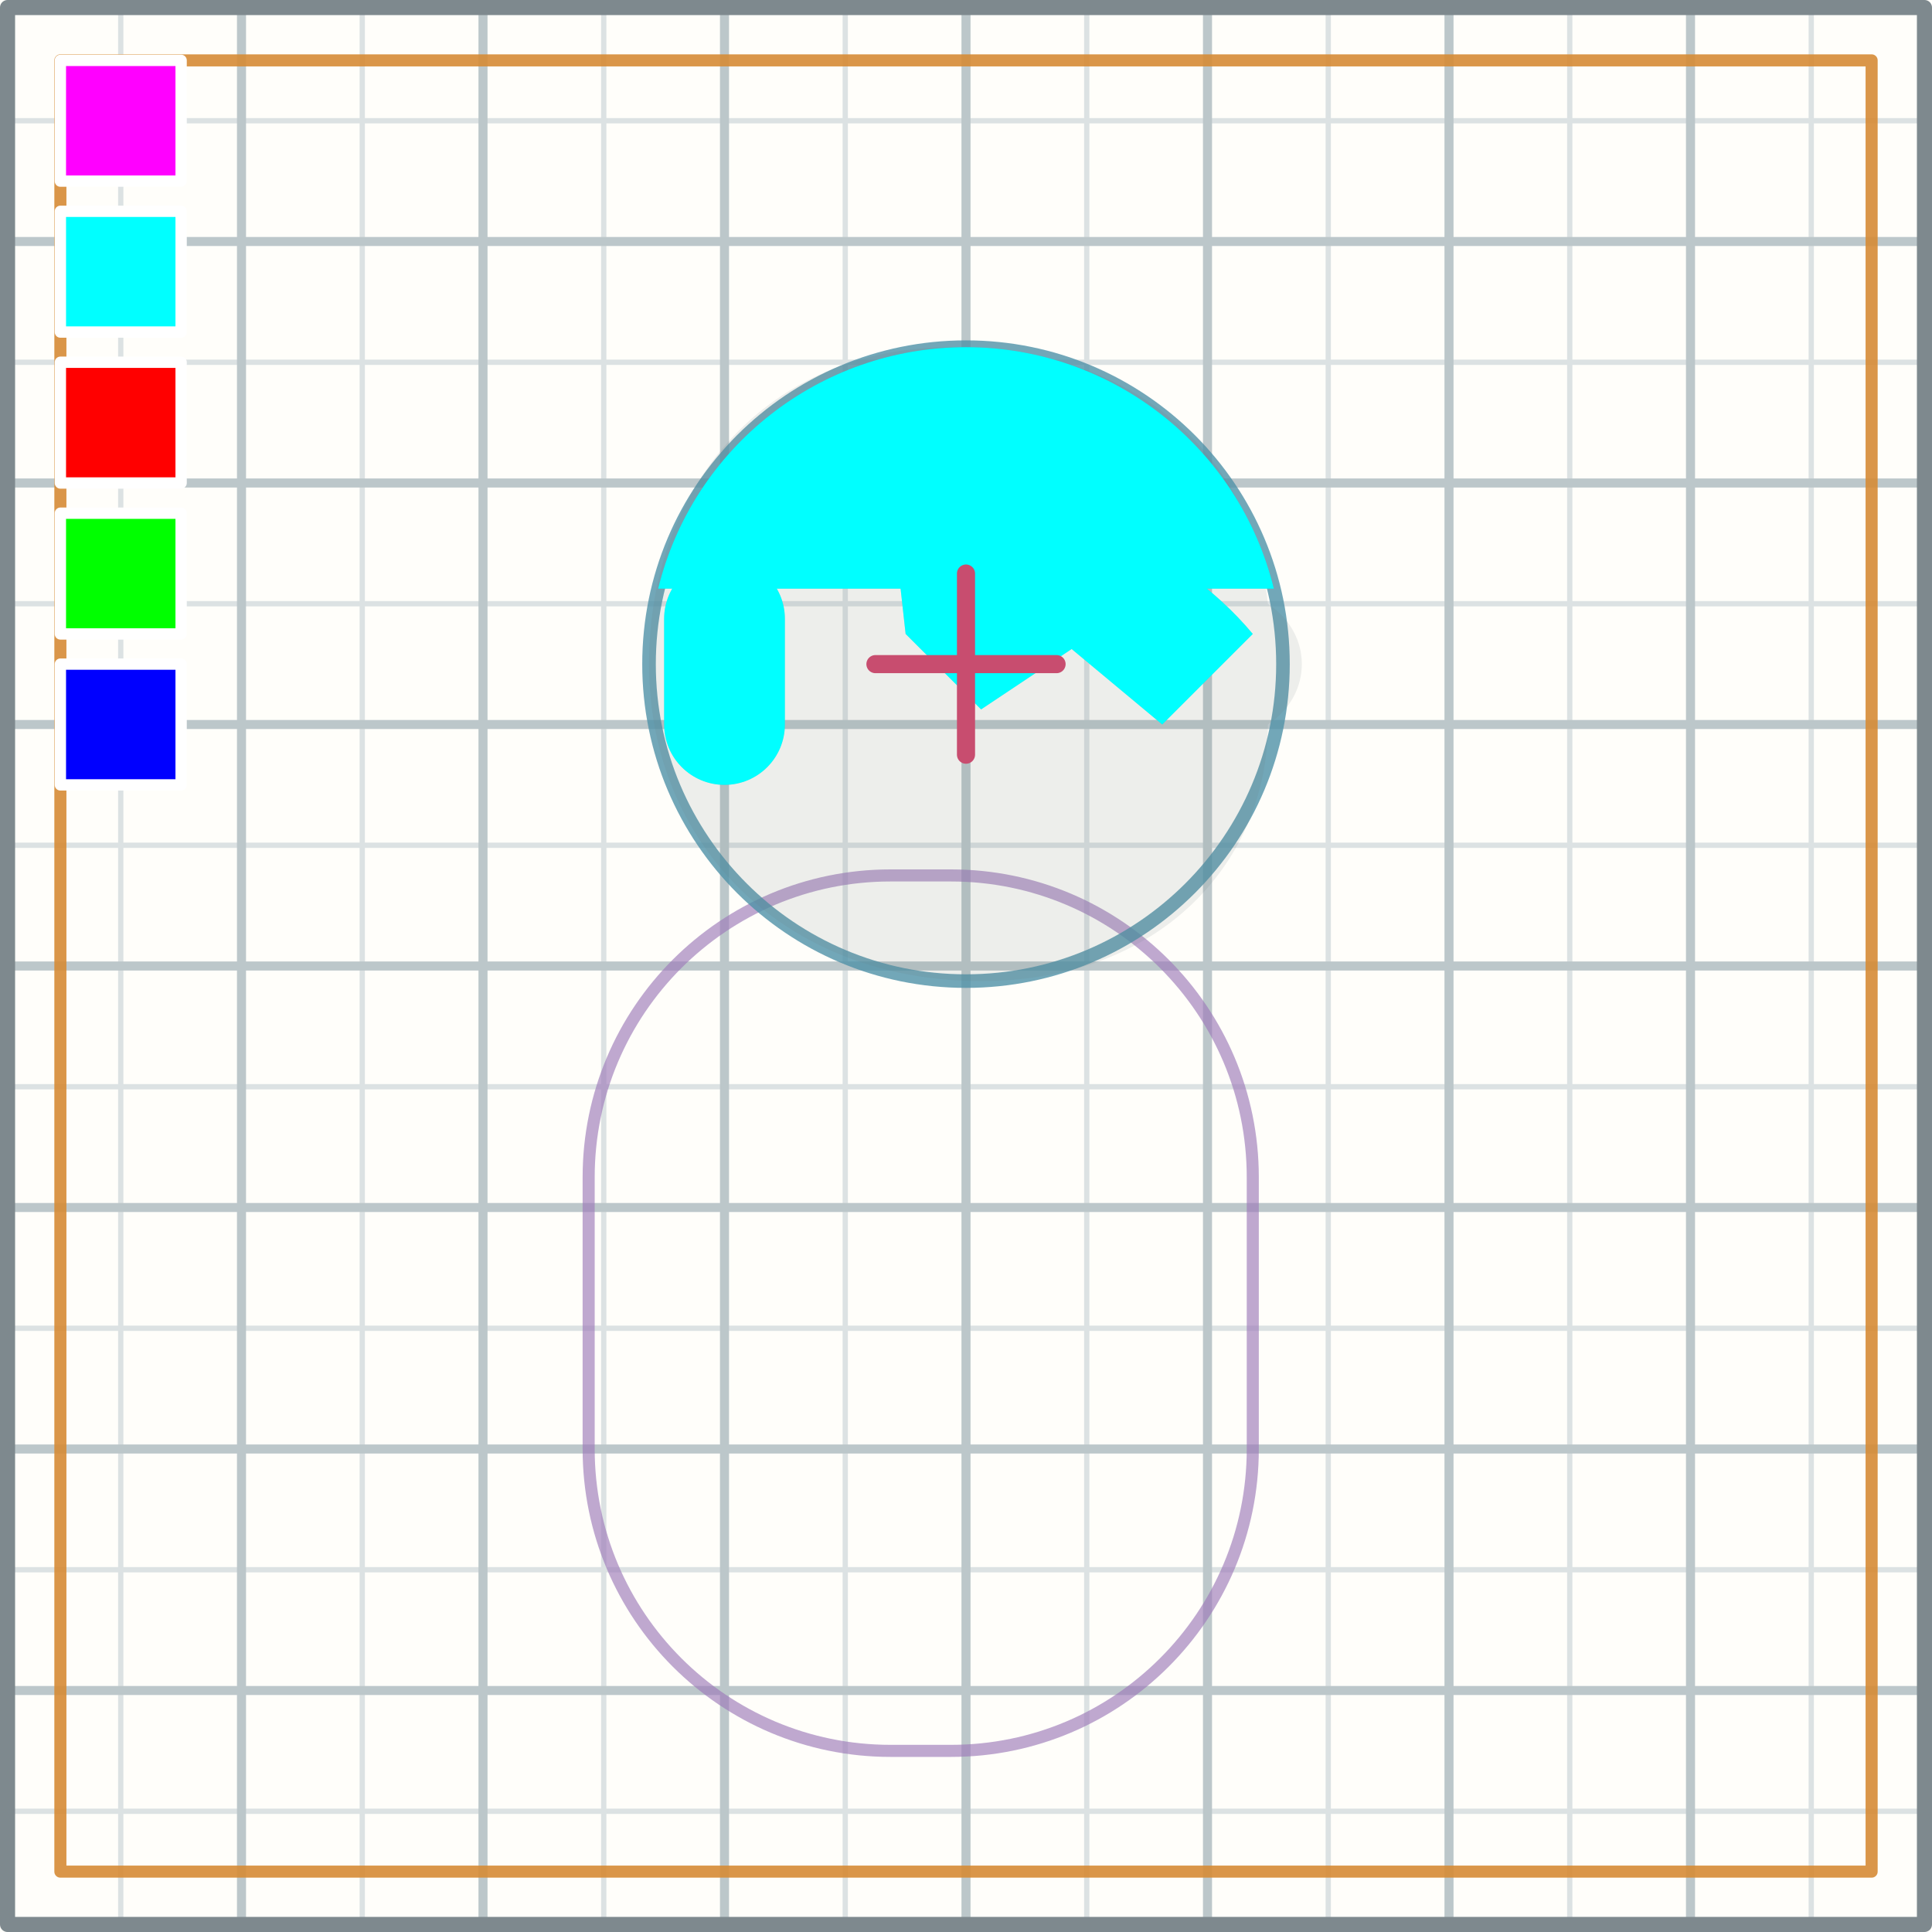
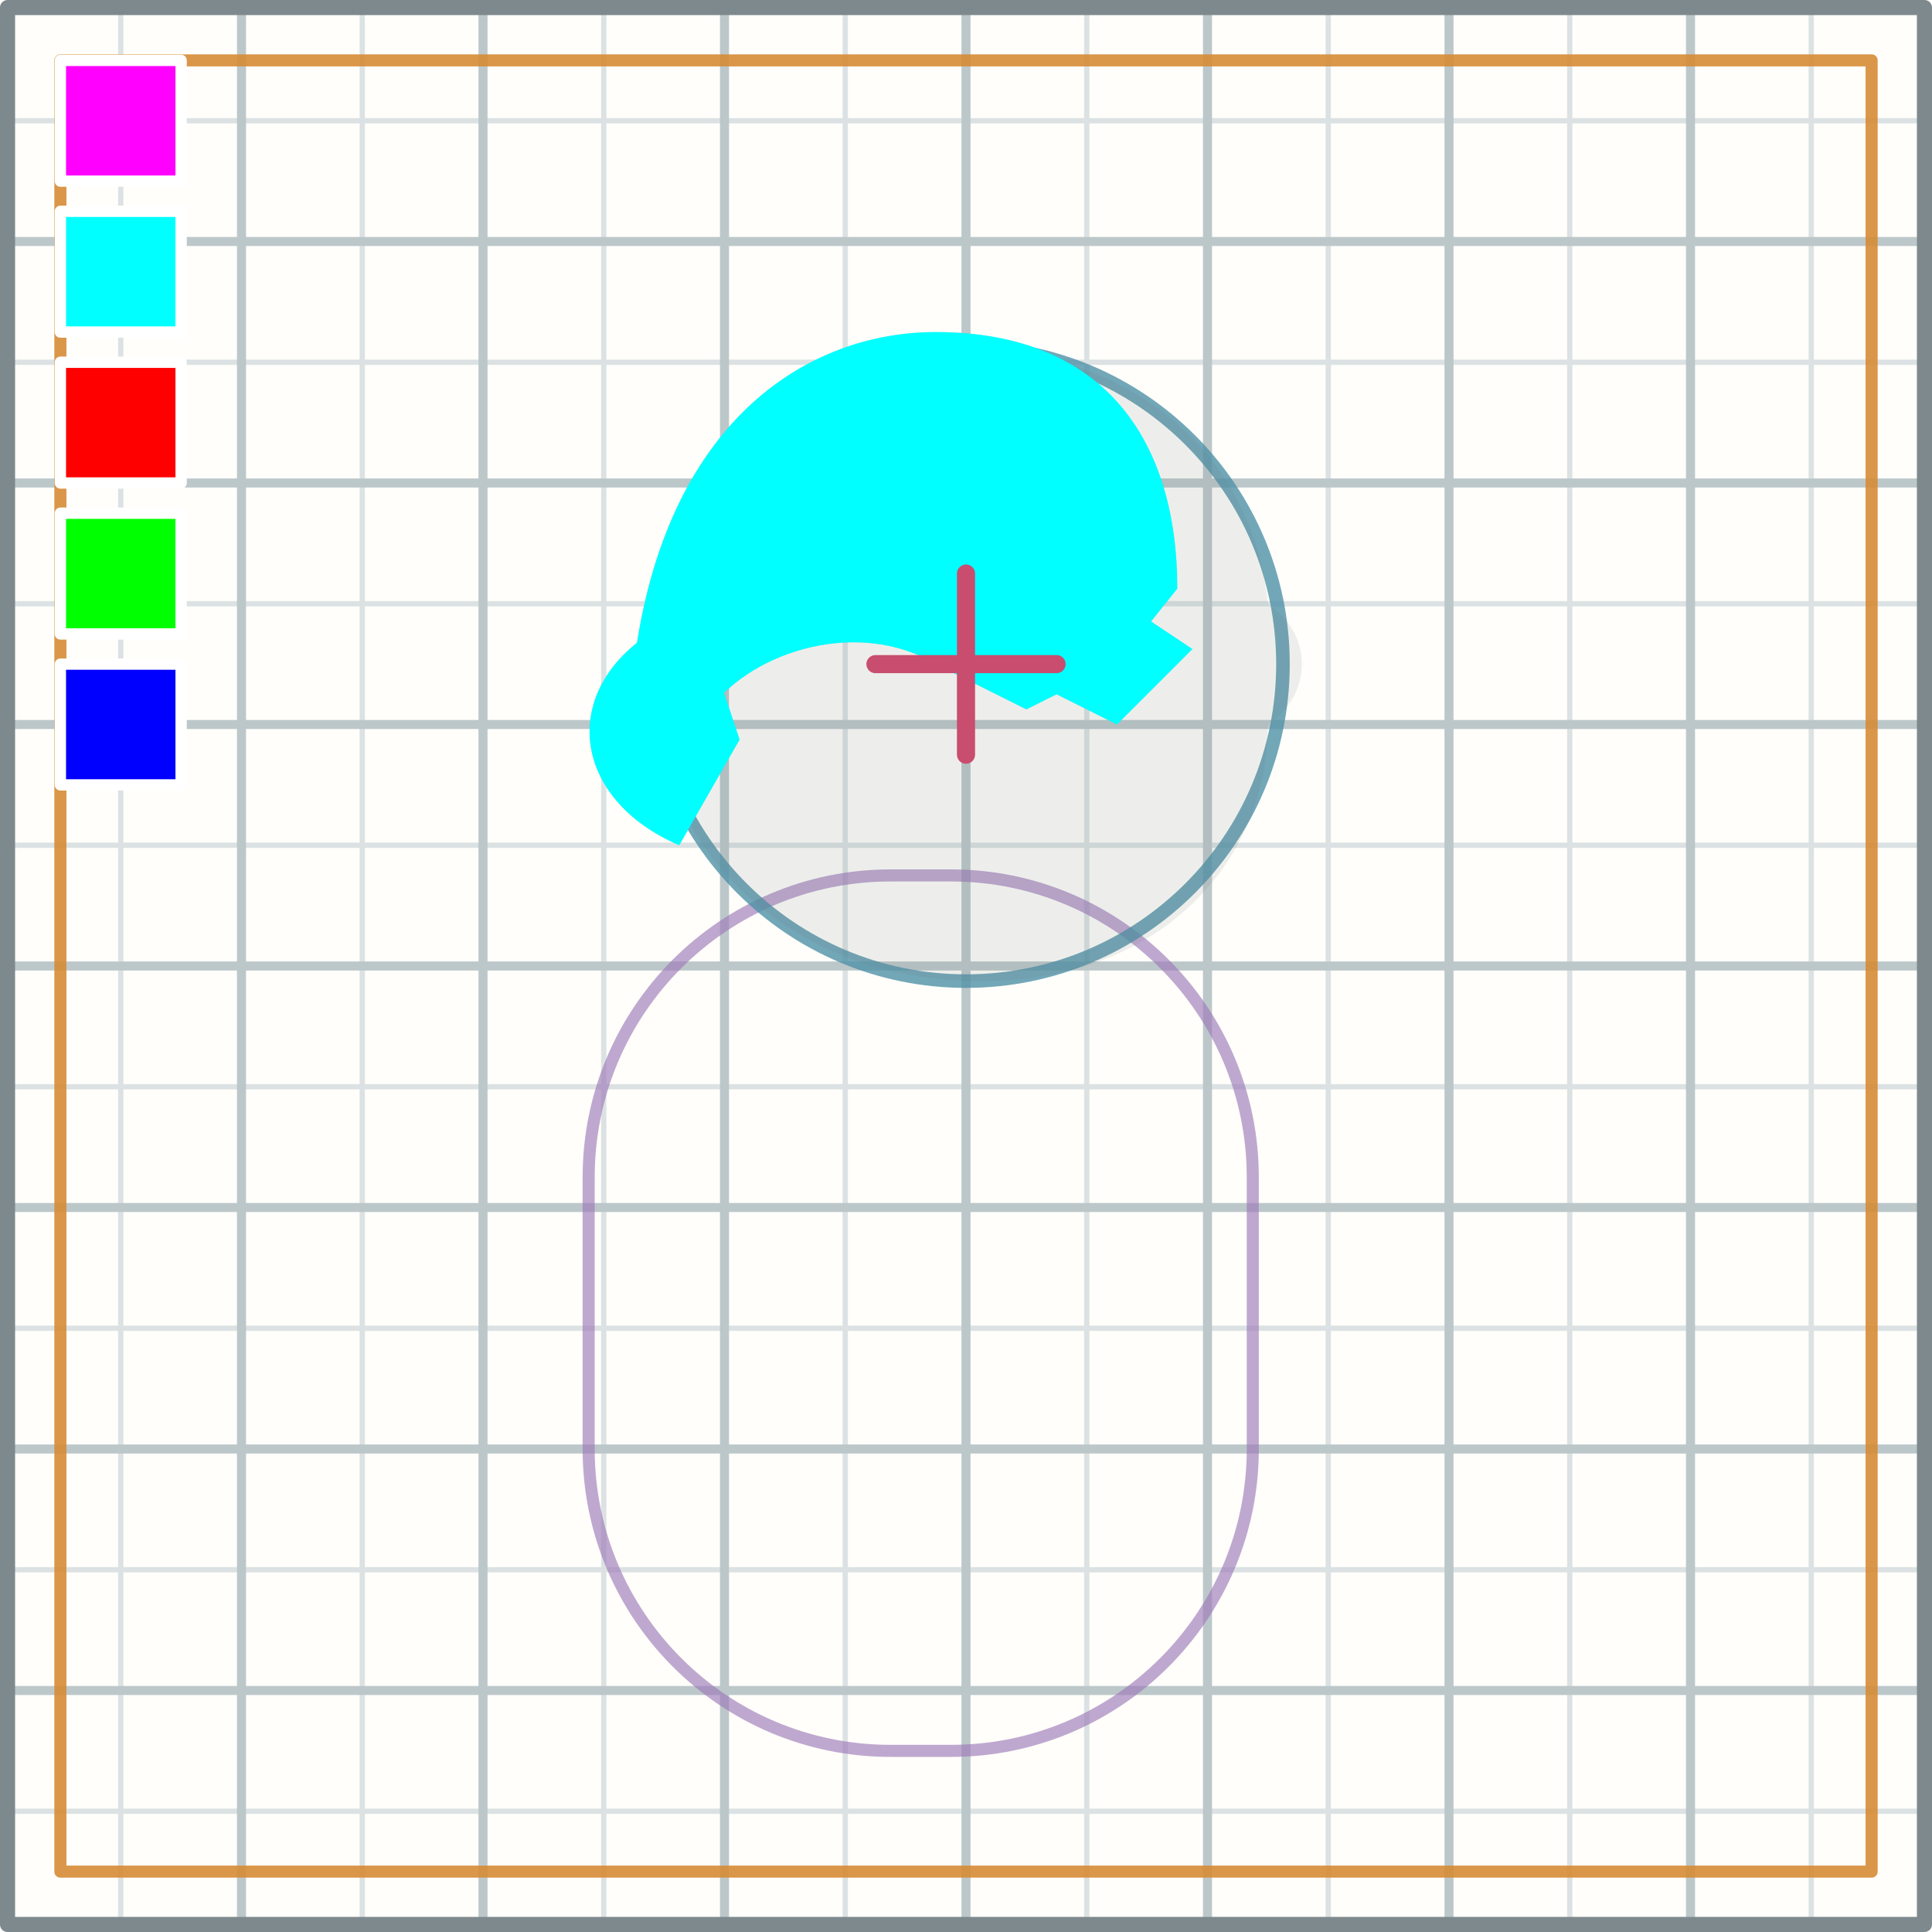
<svg xmlns="http://www.w3.org/2000/svg" viewBox="0 0 128 128" width="128" height="128">
  <path id="reference/canvas-background" d="M 0 0 H 128 V 128 H 0 Z" fill="#FFFEFA" fill-rule="nonzero" />
  <g id="guide/grid-minor">
    <path id="guide/grid-minor/path" d="M 8 0 V 128 M 0 8 H 128 M 16 0 V 128 M 0 16 H 128 M 24 0 V 128 M 0 24 H 128 M 32 0 V 128 M 0 32 H 128 M 40 0 V 128 M 0 40 H 128 M 48 0 V 128 M 0 48 H 128 M 56 0 V 128 M 0 56 H 128 M 64 0 V 128 M 0 64 H 128 M 72 0 V 128 M 0 72 H 128 M 80 0 V 128 M 0 80 H 128 M 88 0 V 128 M 0 88 H 128 M 96 0 V 128 M 0 96 H 128 M 104 0 V 128 M 0 104 H 128 M 112 0 V 128 M 0 112 H 128 M 120 0 V 128 M 0 120 H 128" fill="none" stroke="#DCE2E3" stroke-width="0.35" stroke-linecap="round" stroke-linejoin="round" />
  </g>
  <g id="guide/grid-major">
    <path id="guide/grid-major/path" d="M 16 0 V 128 M 0 16 H 128 M 32 0 V 128 M 0 32 H 128 M 48 0 V 128 M 0 48 H 128 M 64 0 V 128 M 0 64 H 128 M 80 0 V 128 M 0 80 H 128 M 96 0 V 128 M 0 96 H 128 M 112 0 V 128 M 0 112 H 128" fill="none" stroke="#BCC7CA" stroke-width="0.6" stroke-linecap="round" stroke-linejoin="round" />
  </g>
  <g id="guide/canvas">
    <path id="guide/canvas/border" d="M 0.5 0.5 H 127.5 V 127.5 H 0.5 Z" fill="none" stroke="#7E898E" stroke-width="1" stroke-linecap="round" stroke-linejoin="round" />
    <path id="guide/canvas/outline-safe-area" d="M 4 4 H 124 V 124 H 4 Z" fill="none" stroke="#D68B35" stroke-width="0.8" stroke-linecap="round" stroke-linejoin="round" opacity="0.9" />
  </g>
  <g id="guide/body-capsule">
    <path id="guide/body-capsule/shape-001" d="M59 58h4a20 20 0 0 1 20 20v18a20 20 0 0 1-20 20h-4a20 20 0 0 1-20-20v-18a20 20 0 0 1 20-20Z" fill="none" stroke="#9C7AB8" stroke-width="0.8" stroke-linecap="round" stroke-linejoin="round" opacity="0.65" />
  </g>
  <g id="guide/head-radius">
    <path id="guide/head-radius/path" d="M 43 44 a 21 21 0 1 0 42 0 a 21 21 0 1 0 -42 0 Z" fill="none" stroke="#4F91A8" stroke-width="0.9" stroke-linecap="round" stroke-linejoin="round" opacity="0.8" />
  </g>
  <g id="reference/context-head-round" opacity="0.12" transform="translate(64 44)">
    <path id="reference/context-head-round/shape-001" d="M-1-21C11-21 19-14 20-4 23-2 23 2 20 4 20 13 13 21 1 21-12 21-21 12-21 0-21-12-13-21-1-21Z" fill="#66747A" fill-rule="nonzero" />
    <path id="reference/context-head-round/shape-002" d="M8.4 0C8.4 0.929 8.896 1.787 9.7 2.252 10.504 2.716 11.496 2.716 12.3 2.252 13.104 1.787 13.6 0.929 13.6 0 13.6-0.929 13.104-1.787 12.3-2.252 11.496-2.716 10.504-2.716 9.7-2.252 8.896-1.787 8.4-0.929 8.4 0Z" fill="#66747A" fill-rule="nonzero" />
  </g>
  <g id="reference/hair-pixie" opacity="0.22" transform="translate(64 44)">
-     <path id="reference/hair-pixie/shape-001" d="M -20.396 -5 A 21 21 0 0 1 20.396 -5 Z" fill="#66747A" fill-rule="nonzero" />
-     <path id="reference/hair-pixie/shape-002" d="M -16 -7 h 0 a 4 4 0 0 1 4 4 v 7 a 4 4 0 0 1 -4 4 h 0 a 4 4 0 0 1 -4 -4 v -7 a 4 4 0 0 1 4 -4 Z" fill="#66747A" fill-rule="nonzero" />
-     <path id="reference/hair-pixie/shape-003" d="M -5 -11 C 5 -12 14 -8 19 -2 L 13 4 L 7 -1 L 1 3 L -4 -2 Z" fill="#66747A" fill-rule="nonzero" />
+     <path id="reference/hair-pixie/shape-001" d="M-22 0C-20-16-10.6-22-2-22 9-22 14-15 14-5L10 0 4 3-2 0C-7-3-14-1-17 3L-22 5Z" fill="#66747A" fill-rule="nonzero" />
+     <path id="reference/hair-pixie/shape-002" d="M6-7L15-1 10 4 2 0Z" fill="#66747A" fill-rule="nonzero" />
+     <path id="reference/hair-pixie/shape-003" d="M-21-2C-27 2-26 9-19 12L-15 5-17-1Z" fill="#66747A" fill-rule="nonzero" />
  </g>
  <g id="art" transform="translate(64 44)">
-     <path id="art/shape-001" d="M -20.396 -5 A 21 21 0 0 1 20.396 -5 Z" fill="#00FFFF" fill-rule="nonzero" />
-     <path id="art/shape-002" d="M -16 -7 h 0 a 4 4 0 0 1 4 4 v 7 a 4 4 0 0 1 -4 4 h 0 a 4 4 0 0 1 -4 -4 v -7 a 4 4 0 0 1 4 -4 Z" fill="#00FFFF" fill-rule="nonzero" />
-     <path id="art/shape-003" d="M -5 -11 C 5 -12 14 -8 19 -2 L 13 4 L 7 -1 L 1 3 L -4 -2 Z" fill="#00FFFF" fill-rule="nonzero" />
+     <path id="art/shape-001" d="M-22 0C-20-16-10.6-22-2-22 9-22 14-15 14-5L10 0 4 3-2 0C-7-3-14-1-17 3L-22 5Z" fill="#00FFFF" fill-rule="nonzero" />
+     <path id="art/shape-002" d="M6-7L15-1 10 4 2 0Z" fill="#00FFFF" fill-rule="nonzero" />
+     <path id="art/shape-003" d="M-21-2C-27 2-26 9-19 12L-15 5-17-1Z" fill="#00FFFF" fill-rule="nonzero" />
  </g>
  <g id="swatches">
    <path id="swatches/skin" d="M 4 4 H 12 V 12 H 4 Z" fill="#FF00FF" fill-rule="nonzero" stroke="#FFFFFF" stroke-width="0.75" stroke-linecap="round" stroke-linejoin="round" />
    <path id="swatches/hair" d="M 4 14 H 12 V 22 H 4 Z" fill="#00FFFF" fill-rule="nonzero" stroke="#FFFFFF" stroke-width="0.75" stroke-linecap="round" stroke-linejoin="round" />
    <path id="swatches/outfitPrimary" d="M 4 24 H 12 V 32 H 4 Z" fill="#FF0000" fill-rule="nonzero" stroke="#FFFFFF" stroke-width="0.75" stroke-linecap="round" stroke-linejoin="round" />
    <path id="swatches/outfitSecondary" d="M 4 34 H 12 V 42 H 4 Z" fill="#00FF00" fill-rule="nonzero" stroke="#FFFFFF" stroke-width="0.75" stroke-linecap="round" stroke-linejoin="round" />
    <path id="swatches/accent" d="M 4 44 H 12 V 52 H 4 Z" fill="#0000FF" fill-rule="nonzero" stroke="#FFFFFF" stroke-width="0.75" stroke-linecap="round" stroke-linejoin="round" />
  </g>
  <g id="anchors">
    <path id="anchors/headCenter" d="M 58 44 H 70 M 64 38 V 50" fill="none" stroke="#C84D6F" stroke-width="1.2" stroke-linecap="round" stroke-linejoin="round" />
  </g>
</svg>
